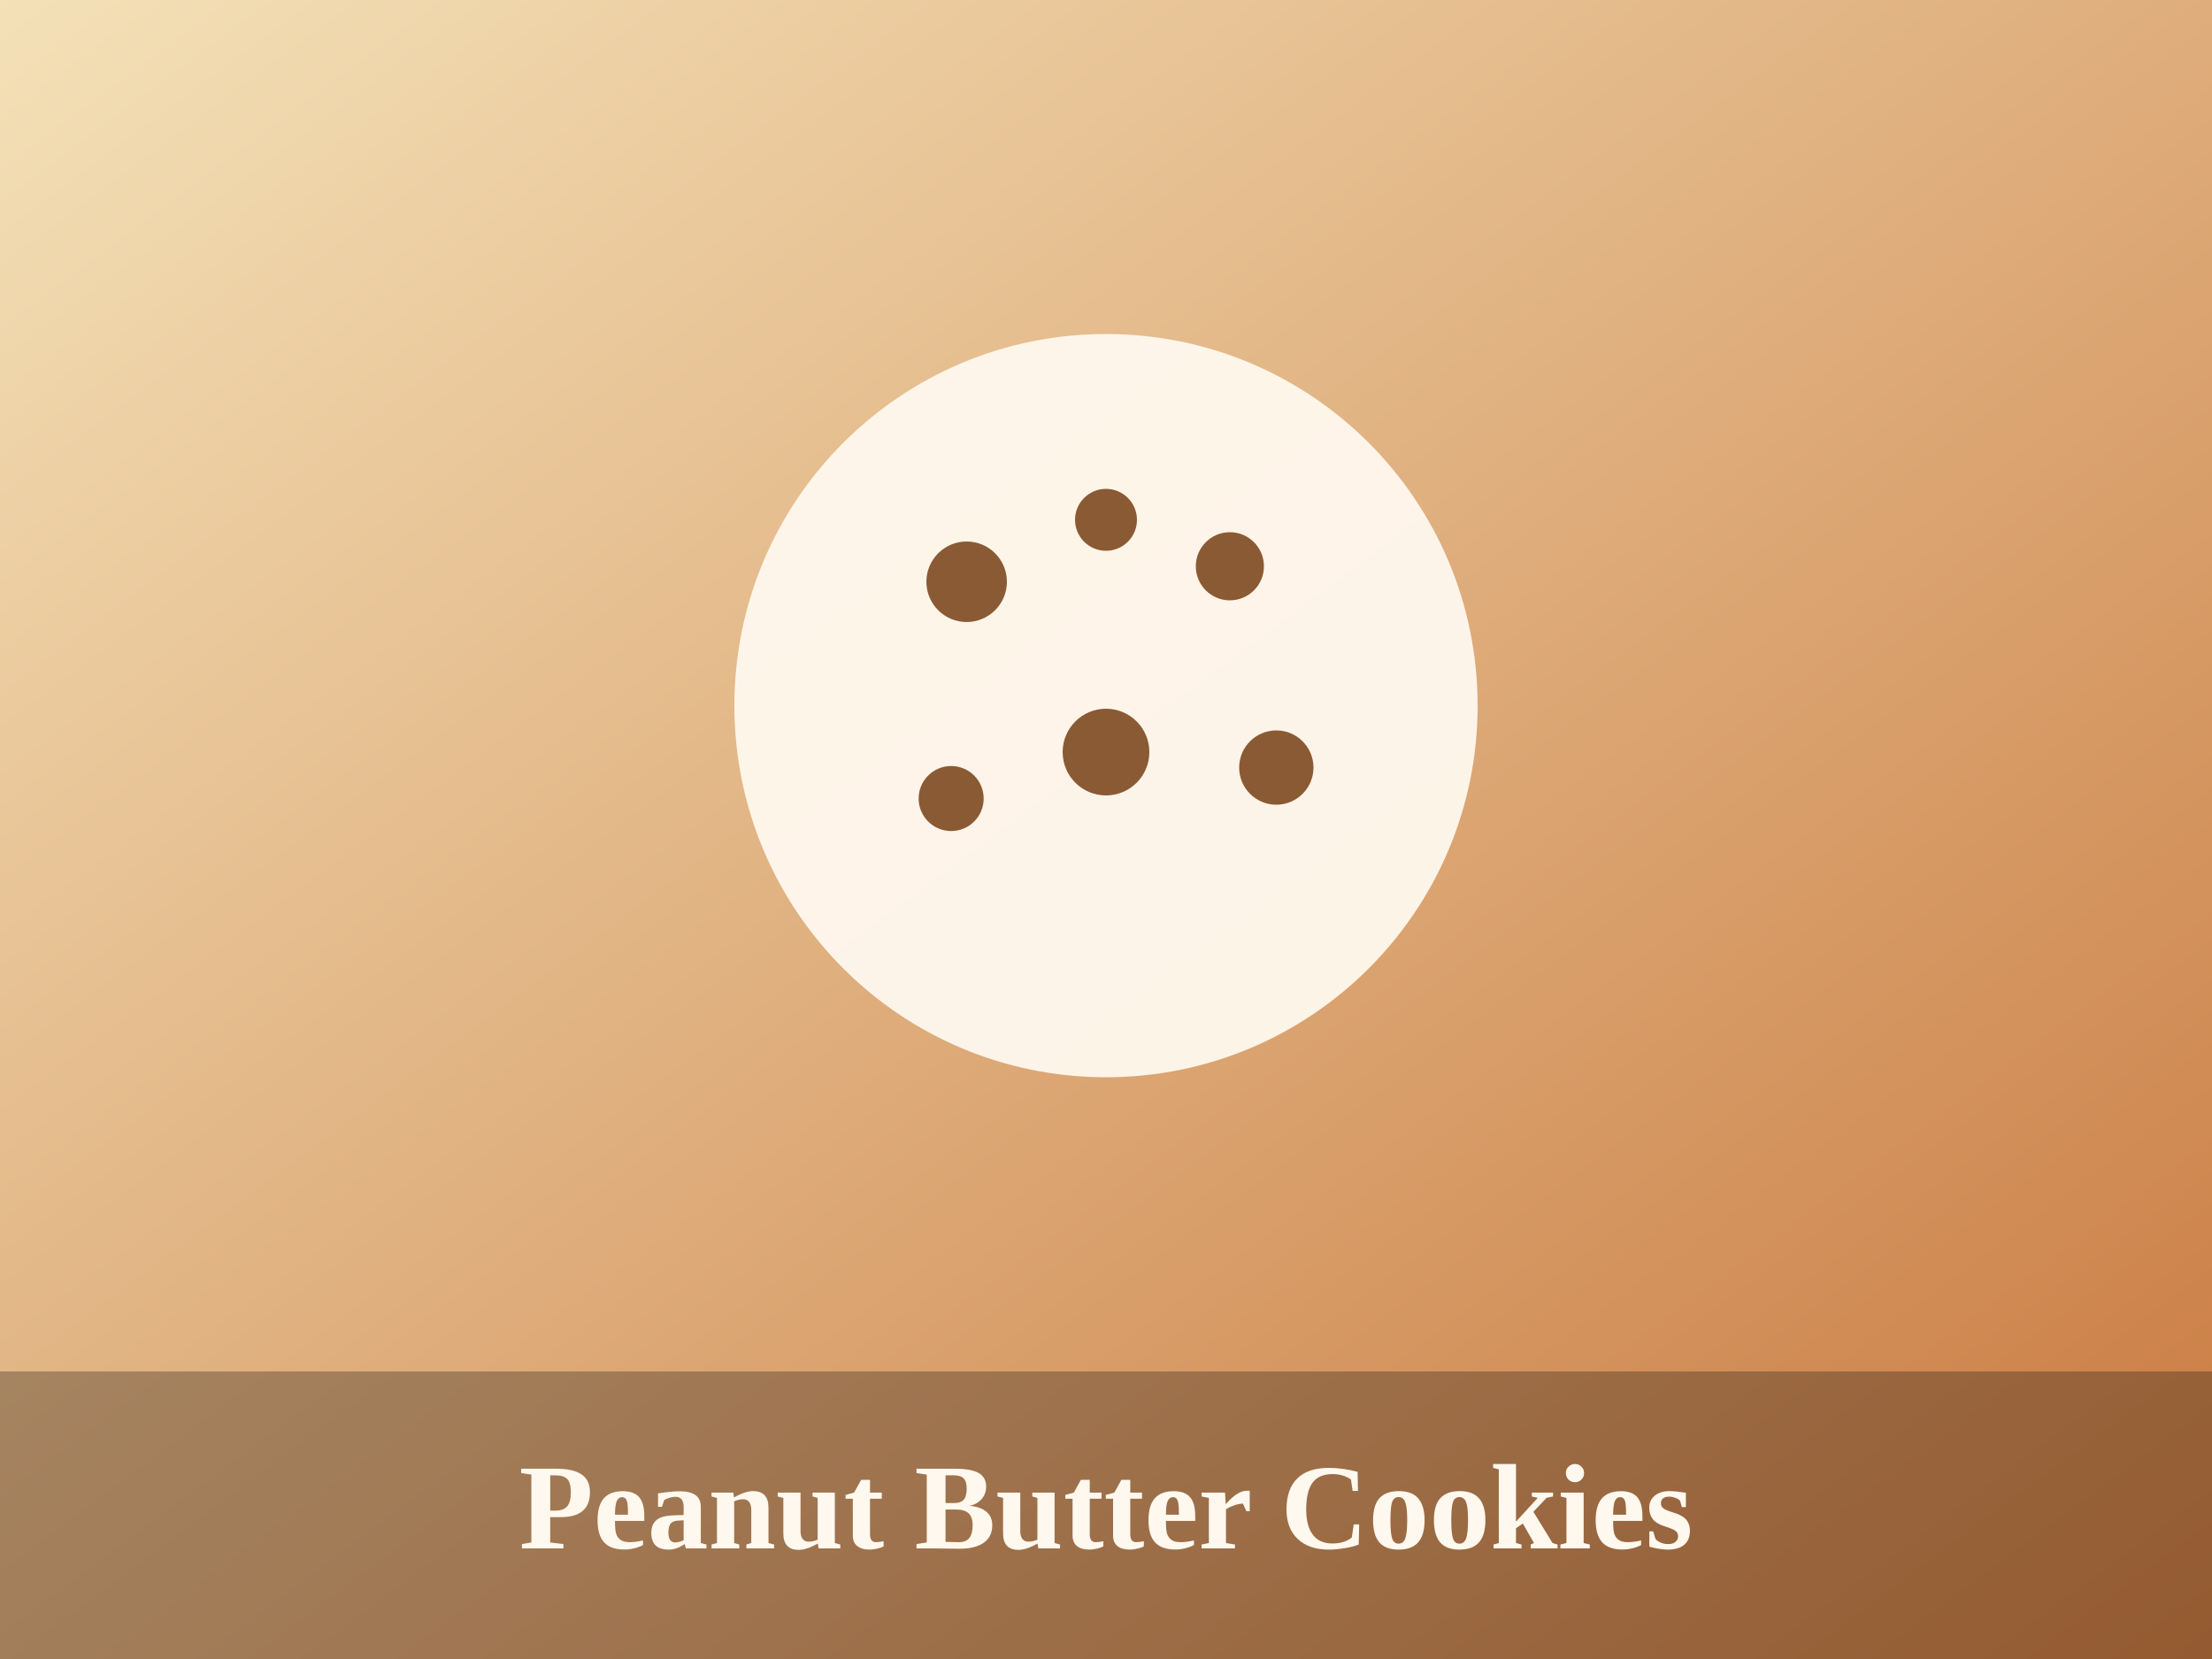
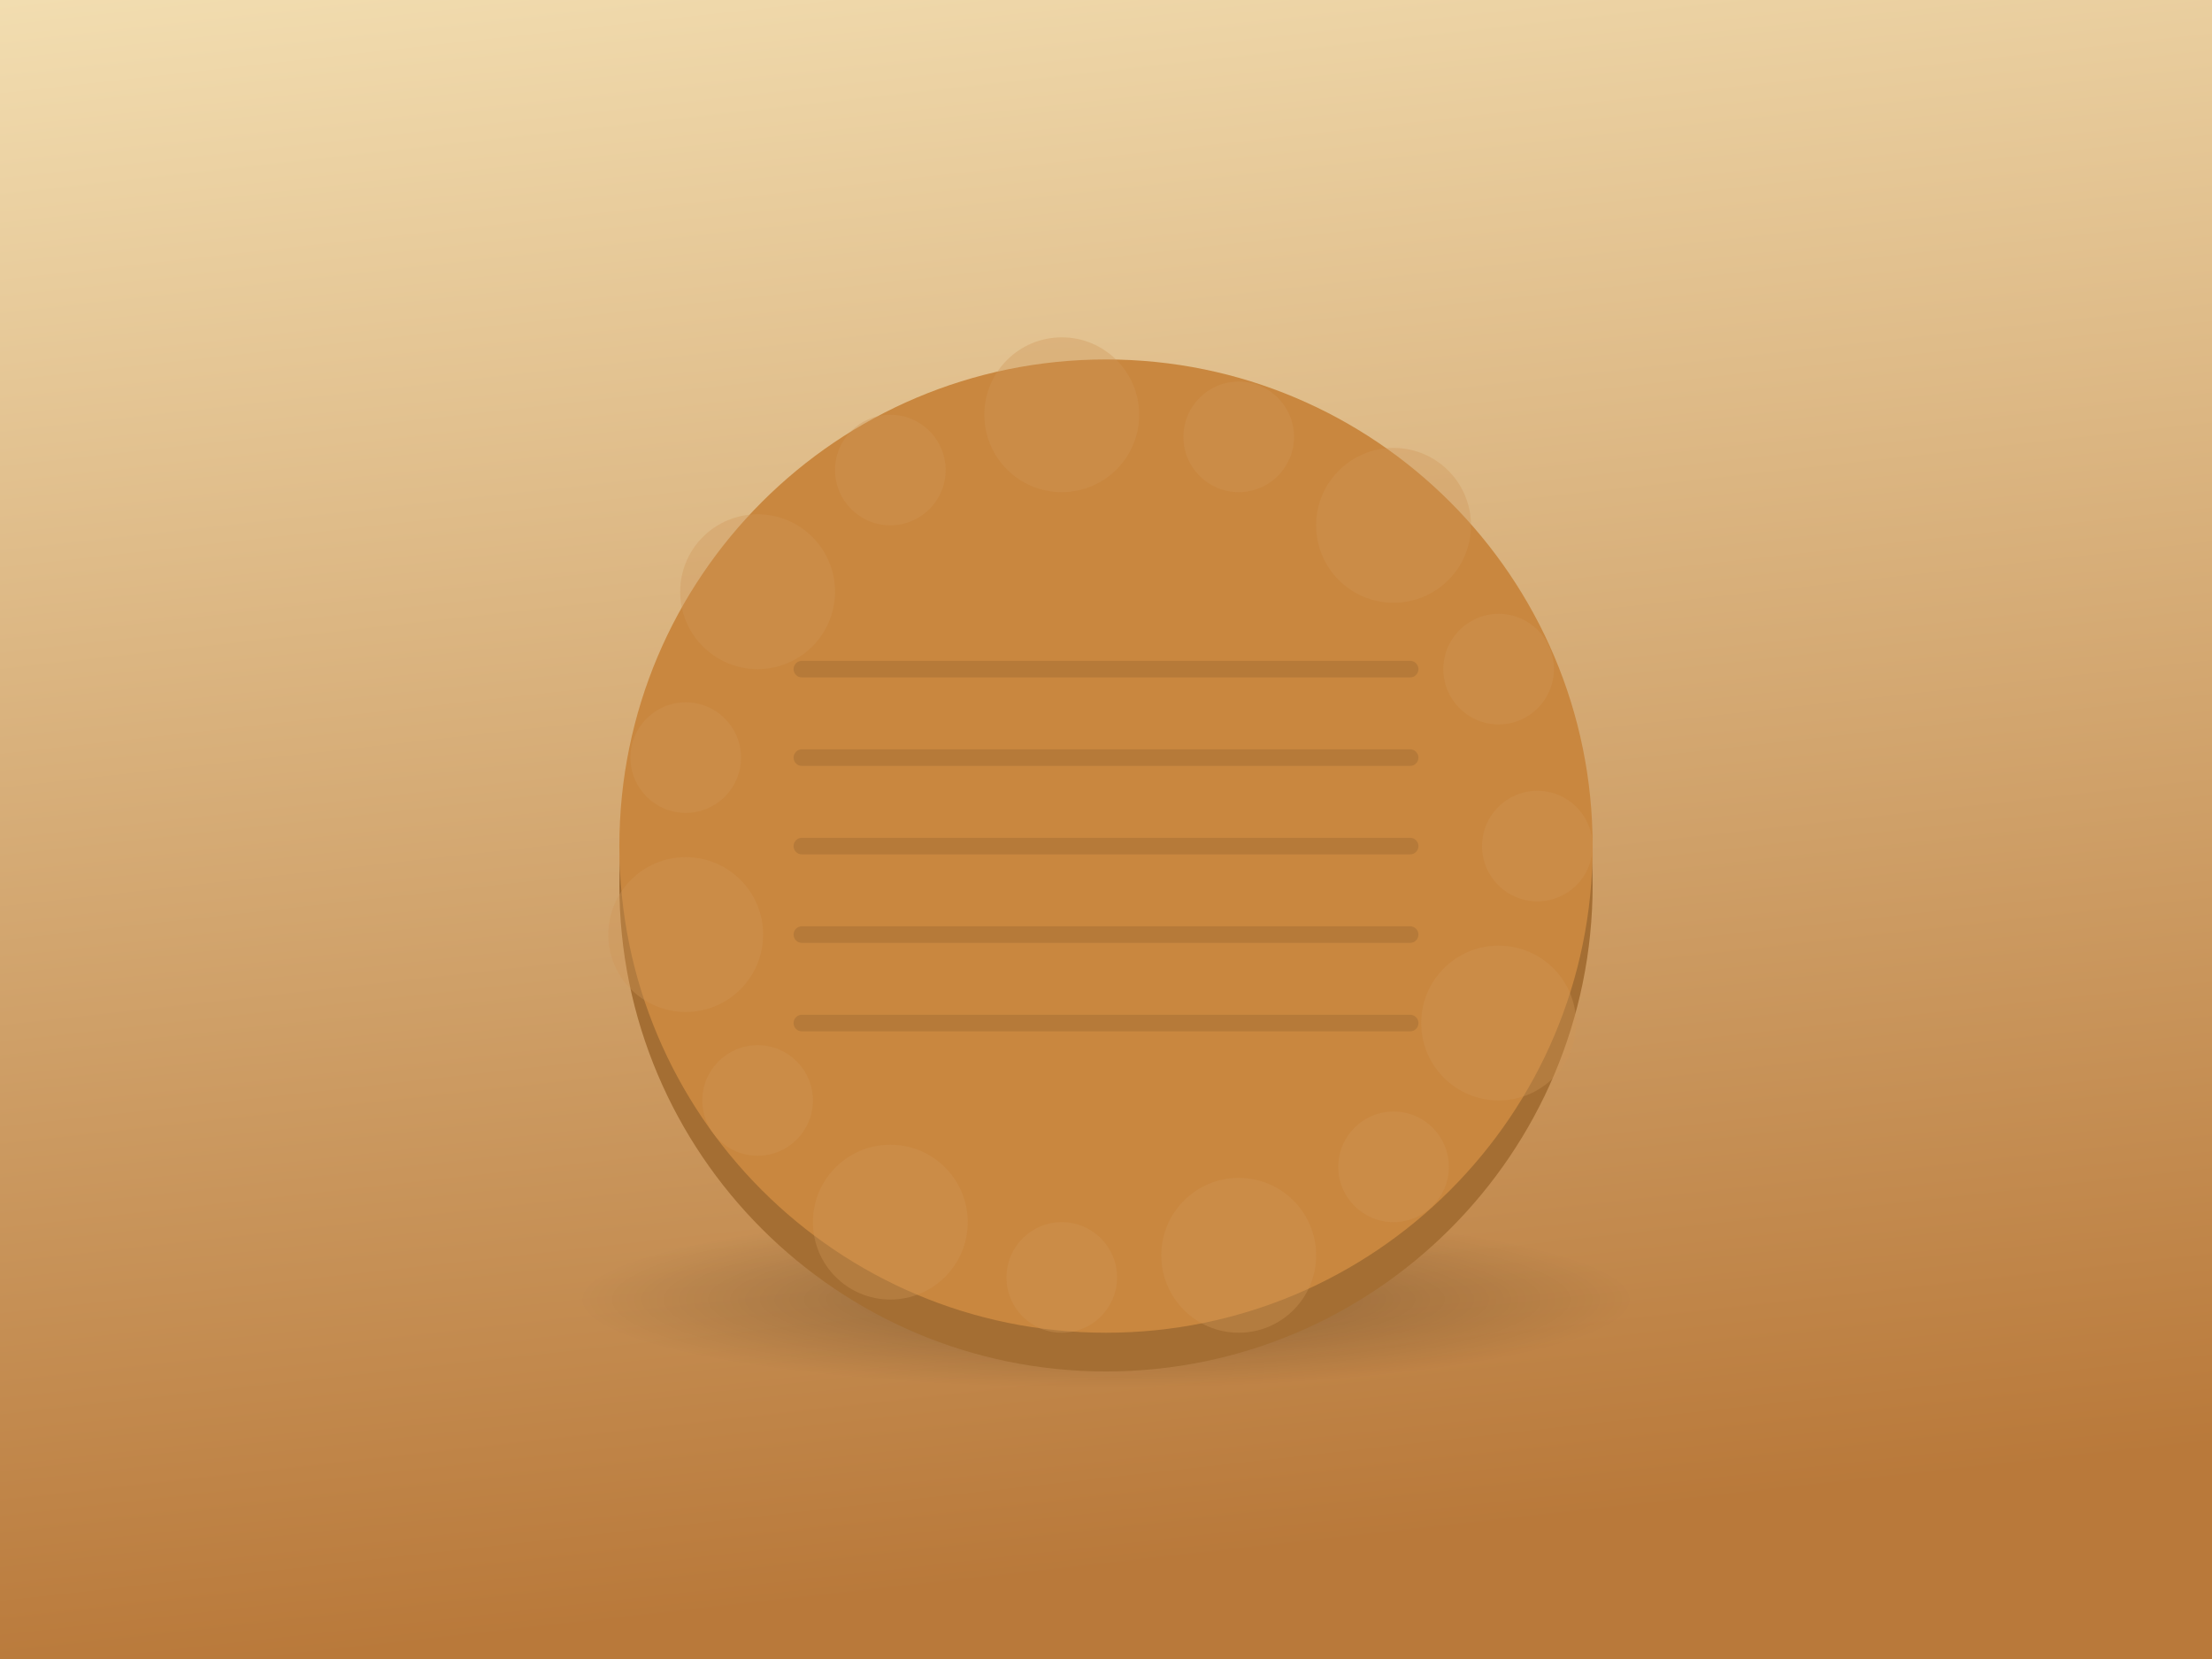
<svg xmlns="http://www.w3.org/2000/svg" viewBox="0 0 400 300" width="800" height="600">
  <defs>
-     <linearGradient id="bg" x1="0" y1="0" x2="1" y2="1">
-       <stop offset="0%" stop-color="#f4e1b8" />
-       <stop offset="100%" stop-color="#c9793f" />
+     <linearGradient id="bg" x1="0" y1="0" x2="0.15" y2="1">
+       <stop offset="0%" stop-color="#f2ddb0" />
+       <stop offset="100%" stop-color="#b9793a" />
    </linearGradient>
+     <radialGradient id="shadow" cx="50%" cy="50%" r="50%">
+       <stop offset="0%" stop-color="#000000" stop-opacity="0.28" />
+       <stop offset="100%" stop-color="#000000" stop-opacity="0" />
+     </radialGradient>
  </defs>
  <rect width="400" height="300" fill="url(#bg)" />
-   <g transform="translate(60,10) scale(2.8)">
-     <circle cx="50" cy="42" r="24" fill="#fff8ee" opacity="0.95" />
-     <circle cx="41" cy="34" r="2.6" fill="#8a5a34" />
-     <circle cx="58" cy="33" r="2.2" fill="#8a5a34" />
-     <circle cx="50" cy="45" r="2.8" fill="#8a5a34" />
-     <circle cx="40" cy="48" r="2.1" fill="#8a5a34" />
-     <circle cx="61" cy="46" r="2.4" fill="#8a5a34" />
-     <circle cx="50" cy="30" r="2" fill="#8a5a34" />
-   </g>
-   <rect x="0" y="248" width="400" height="52" fill="#241a12" opacity="0.32" />
-   <text x="200" y="280" text-anchor="middle" font-family="Georgia, 'Times New Roman', serif" font-size="22" fill="#fff8ee" font-weight="600">Peanut Butter Cookies</text>
+   <ellipse cx="200" cy="235" rx="95" ry="16" fill="url(#shadow)" />
+   <circle cx="200" cy="160" r="88" fill="#a46e33" />
+   <circle cx="200" cy="153" r="88" fill="#c9873f" />
+   <circle cx="278" cy="153" r="10" fill="#cf9556" opacity="0.35" />
+   <circle cx="271" cy="185" r="14" fill="#cf9556" opacity="0.35" />
+   <circle cx="252" cy="211" r="10" fill="#cf9556" opacity="0.35" />
+   <circle cx="224" cy="227" r="14" fill="#cf9556" opacity="0.35" />
+   <circle cx="192" cy="231" r="10" fill="#cf9556" opacity="0.35" />
+   <circle cx="161" cy="221" r="14" fill="#cf9556" opacity="0.35" />
+   <circle cx="137" cy="199" r="10" fill="#cf9556" opacity="0.35" />
+   <circle cx="124" cy="169" r="14" fill="#cf9556" opacity="0.35" />
+   <circle cx="124" cy="137" r="10" fill="#cf9556" opacity="0.35" />
+   <circle cx="137" cy="107" r="14" fill="#cf9556" opacity="0.35" />
+   <circle cx="161" cy="85" r="10" fill="#cf9556" opacity="0.35" />
+   <circle cx="192" cy="75" r="14" fill="#cf9556" opacity="0.35" />
+   <circle cx="224" cy="79" r="10" fill="#cf9556" opacity="0.35" />
+   <circle cx="252" cy="95" r="14" fill="#cf9556" opacity="0.35" />
+   <circle cx="271" cy="121" r="10" fill="#cf9556" opacity="0.35" />
+   <line x1="145" y1="121" x2="255" y2="121" stroke="#a46e33" stroke-width="3" opacity="0.5" stroke-linecap="round" />
+   <line x1="145" y1="137" x2="255" y2="137" stroke="#a46e33" stroke-width="3" opacity="0.5" stroke-linecap="round" />
+   <line x1="145" y1="153" x2="255" y2="153" stroke="#a46e33" stroke-width="3" opacity="0.5" stroke-linecap="round" />
+   <line x1="145" y1="169" x2="255" y2="169" stroke="#a46e33" stroke-width="3" opacity="0.5" stroke-linecap="round" />
+   <line x1="145" y1="185" x2="255" y2="185" stroke="#a46e33" stroke-width="3" opacity="0.5" stroke-linecap="round" />
</svg>
